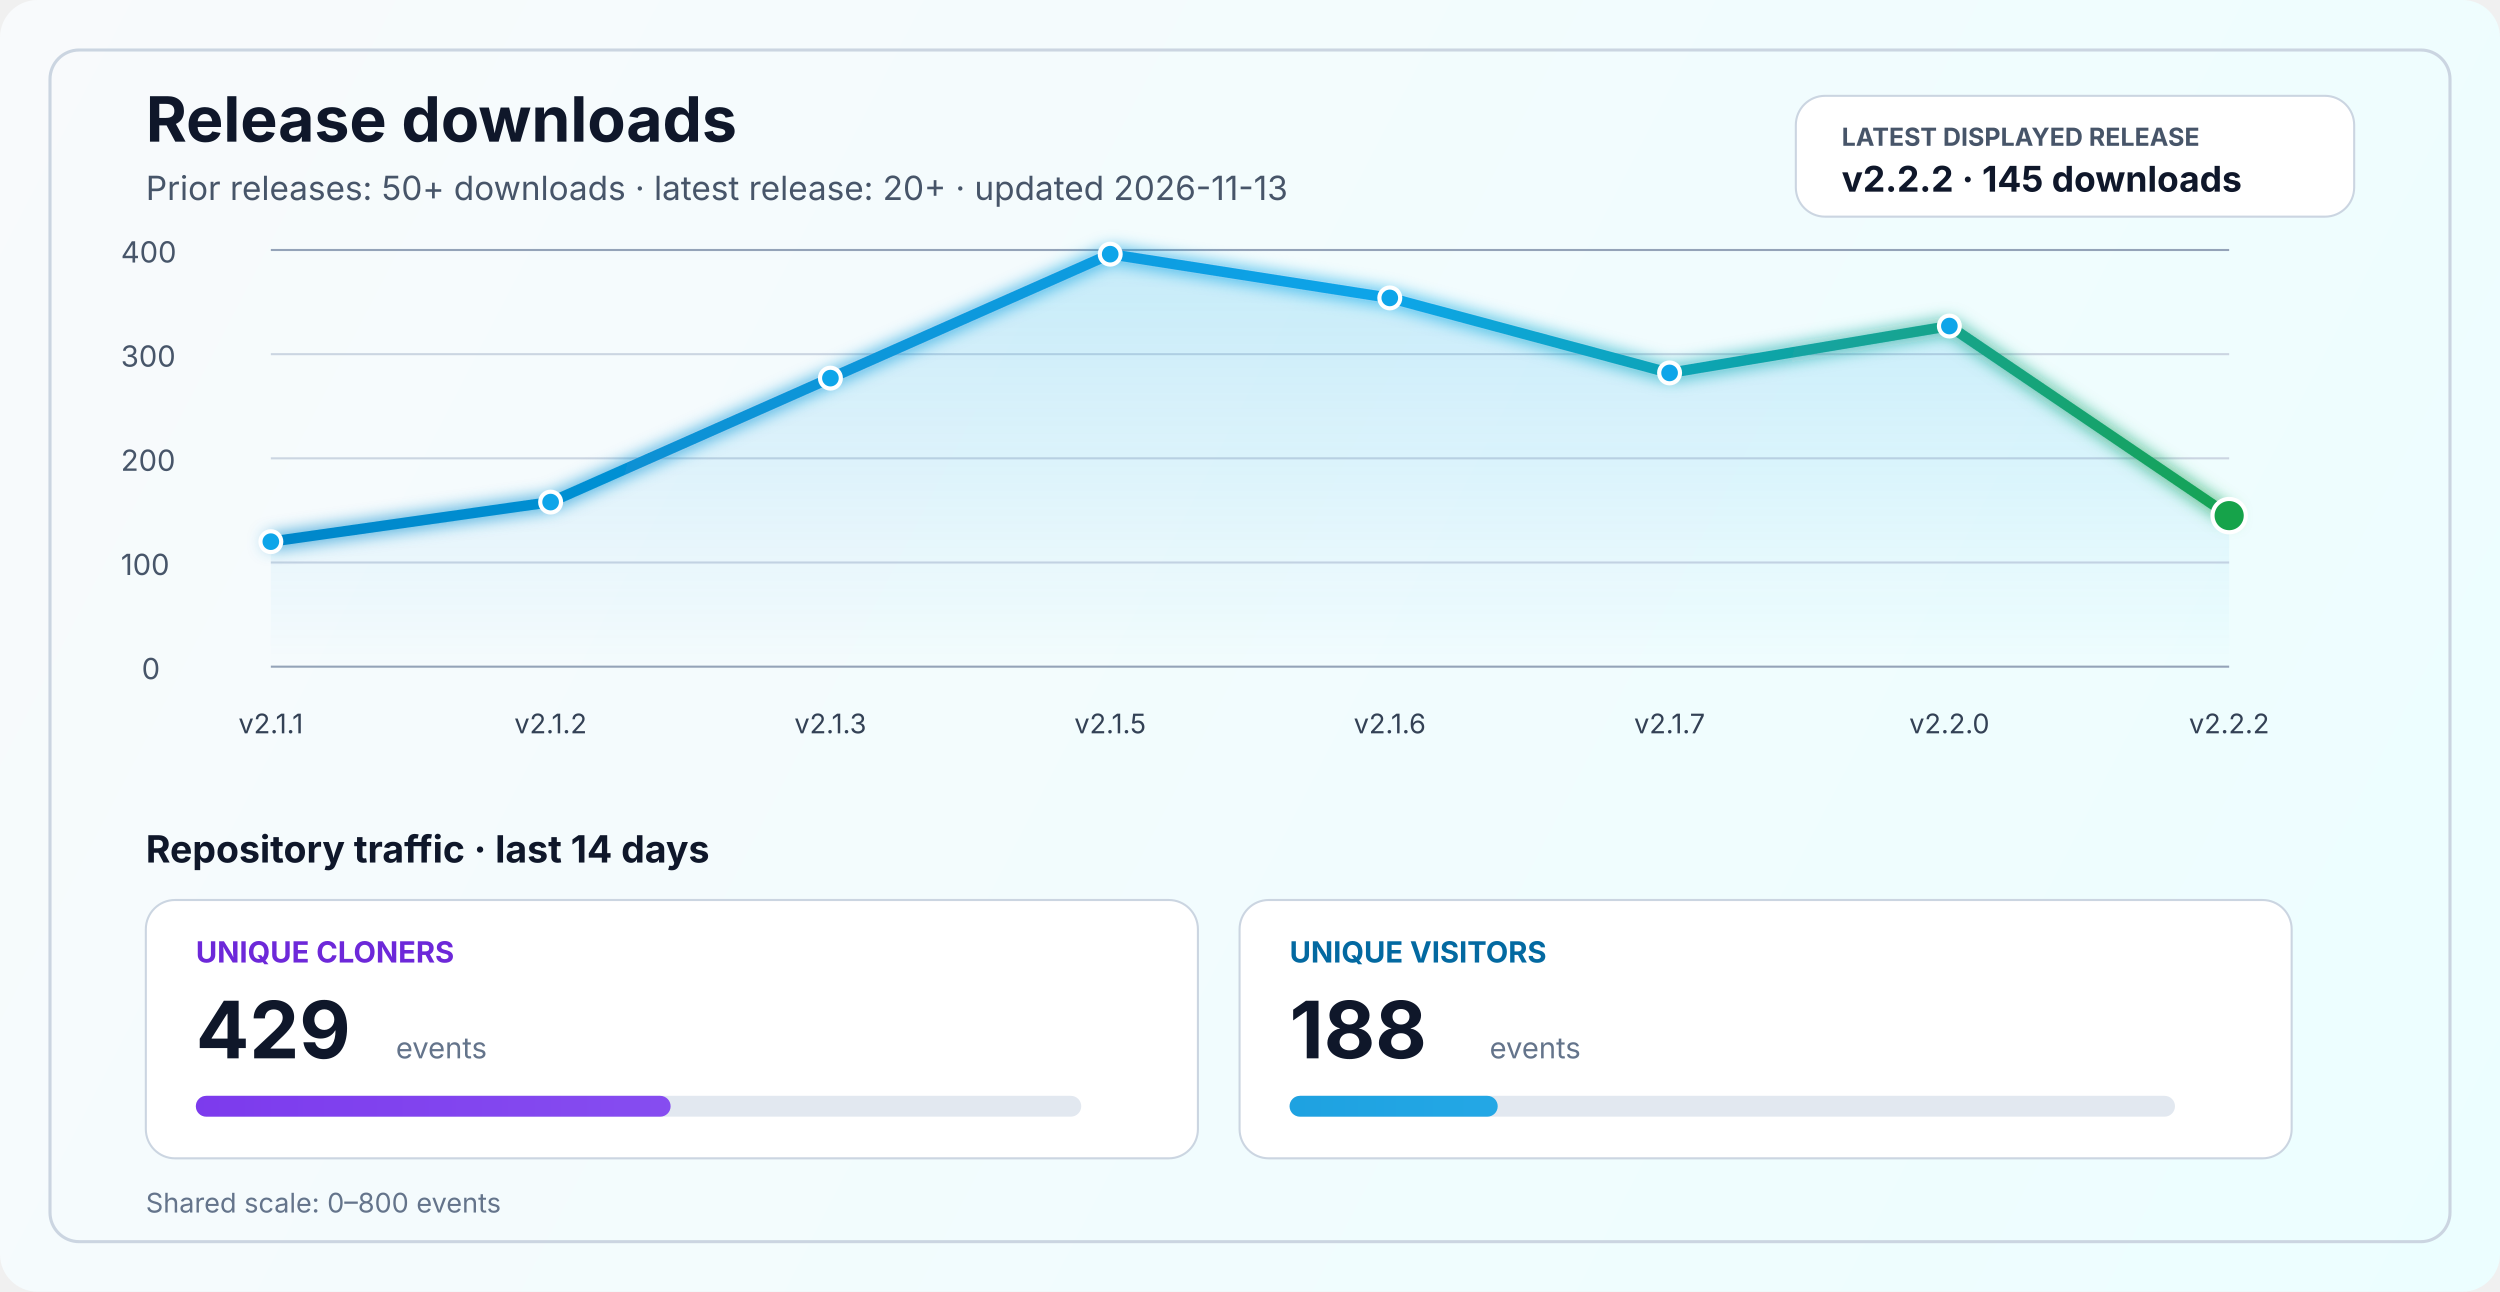
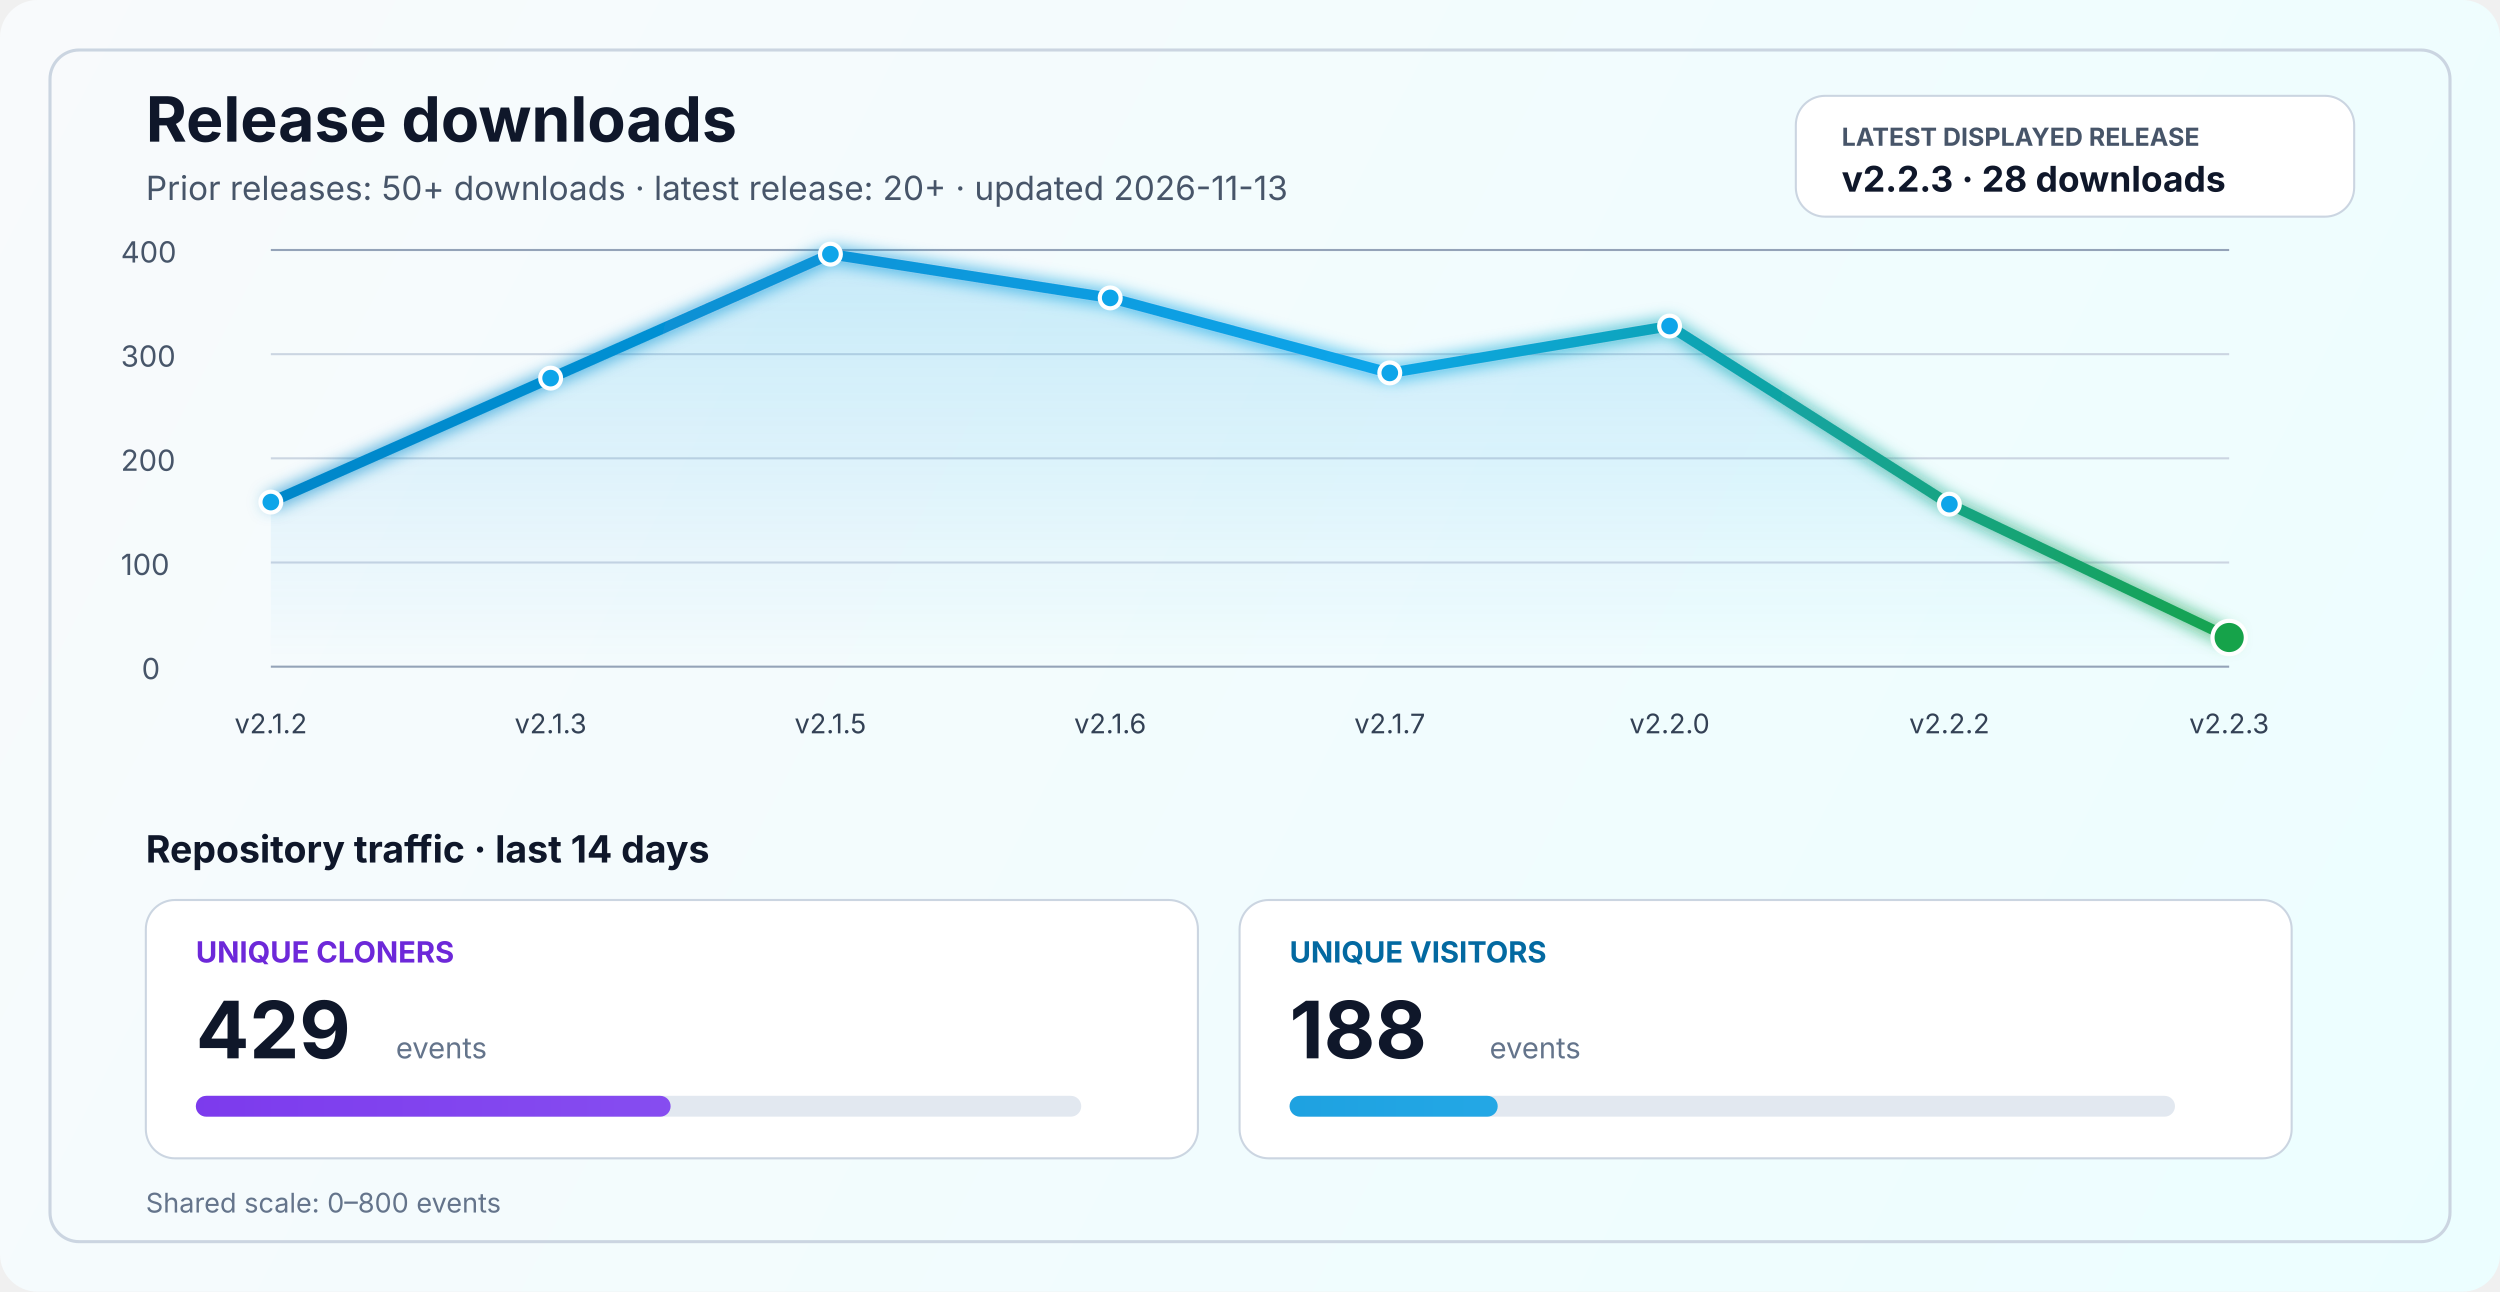
<svg xmlns="http://www.w3.org/2000/svg" width="1200" height="620" viewBox="0 0 1200 620" fill="none" role="img" aria-labelledby="title desc">
  <defs>
    <linearGradient id="bg" x1="0" y1="0" x2="1200" y2="620" gradientUnits="userSpaceOnUse">
      <stop stop-color="#F8FAFC" />
      <stop offset="1" stop-color="#ECFEFF" />
    </linearGradient>
    <linearGradient id="line" x1="130" y1="86" x2="1070" y2="340" gradientUnits="userSpaceOnUse">
      <stop stop-color="#0284C7" />
      <stop offset="0.55" stop-color="#0EA5E9" />
      <stop offset="1" stop-color="#16A34A" />
    </linearGradient>
    <linearGradient id="area" x1="0" y1="120" x2="0" y2="320" gradientUnits="userSpaceOnUse">
      <stop stop-color="#0EA5E9" stop-opacity="0.20" />
      <stop offset="1" stop-color="#0EA5E9" stop-opacity="0" />
    </linearGradient>
    <linearGradient id="cloneFill" x1="86" y1="450" x2="1110" y2="450" gradientUnits="userSpaceOnUse">
      <stop stop-color="#7C3AED" />
      <stop offset="1" stop-color="#A78BFA" />
    </linearGradient>
    <linearGradient id="viewFill" x1="86" y1="482" x2="1110" y2="482" gradientUnits="userSpaceOnUse">
      <stop stop-color="#0284C7" />
      <stop offset="1" stop-color="#38BDF8" />
    </linearGradient>
    <filter id="glow" x="-50%" y="-50%" width="200%" height="200%">
      <feGaussianBlur stdDeviation="4" result="blur" />
      <feMerge>
        <feMergeNode in="blur" />
        <feMergeNode in="SourceGraphic" />
      </feMerge>
    </filter>
  </defs>
  <rect width="1200" height="620" rx="18" fill="url(#bg)" />
  <rect x="24" y="24" width="1152" height="572" rx="14" stroke="#CBD5E1" stroke-width="1.5" />
  <text x="70" y="68" fill="#0F172A" font-size="30" font-family="SF Pro Display, -apple-system, BlinkMacSystemFont, Segoe UI, sans-serif" font-weight="700">Release downloads</text>
  <text x="70" y="96" fill="#475569" font-size="16" font-family="SF Pro Text, -apple-system, BlinkMacSystemFont, Segoe UI, sans-serif">Prior releases: 50+ downloads · latest release: 20+ · updated 2026-11-13</text>
  <rect x="862" y="46" width="268" height="58" rx="14" fill="#FFFFFF" stroke="#CBD5E1" stroke-width="1" />
  <text x="884" y="70" fill="#475569" font-size="12" font-family="SF Pro Text, -apple-system, BlinkMacSystemFont, Segoe UI, sans-serif" font-weight="700">LATEST DISPLAYED RELEASE</text>
-   <text x="884" y="92" fill="#0F172A" font-size="17" font-family="SF Pro Text, -apple-system, BlinkMacSystemFont, Segoe UI, sans-serif" font-weight="700">v2.2.2 · 145 downloads</text>
+   <text x="884" y="92" fill="#0F172A" font-size="17" font-family="SF Pro Text, -apple-system, BlinkMacSystemFont, Segoe UI, sans-serif" font-weight="700">v2.2.3 · 28 downloads</text>
  <line x1="130" y1="320.0" x2="1070" y2="320.0" stroke="#94A3B8" stroke-width="1" />
  <line x1="130" y1="270.0" x2="1070" y2="270.0" stroke="#CBD5E1" stroke-width="1" />
  <line x1="130" y1="220.0" x2="1070" y2="220.0" stroke="#CBD5E1" stroke-width="1" />
  <line x1="130" y1="170.0" x2="1070" y2="170.0" stroke="#CBD5E1" stroke-width="1" />
  <line x1="130" y1="120.0" x2="1070" y2="120.0" stroke="#94A3B8" stroke-width="1" />
  <text x="68" y="326.0" fill="#475569" font-size="14" font-family="SF Pro Text, -apple-system, BlinkMacSystemFont, Segoe UI, sans-serif">0</text>
  <text x="58" y="276.0" fill="#475569" font-size="14" font-family="SF Pro Text, -apple-system, BlinkMacSystemFont, Segoe UI, sans-serif">100</text>
  <text x="58" y="226.0" fill="#475569" font-size="14" font-family="SF Pro Text, -apple-system, BlinkMacSystemFont, Segoe UI, sans-serif">200</text>
  <text x="58" y="176.0" fill="#475569" font-size="14" font-family="SF Pro Text, -apple-system, BlinkMacSystemFont, Segoe UI, sans-serif">300</text>
  <text x="58" y="126.0" fill="#475569" font-size="14" font-family="SF Pro Text, -apple-system, BlinkMacSystemFont, Segoe UI, sans-serif">400</text>
-   <path d="M 130.0 260.0 L 264.3 241.0 L 398.6 181.5 L 532.9 122.0 L 667.1 143.0 L 801.4 179.0 L 935.7 156.5 L 1070.0 247.5 L 1070 320 L 130 320 Z" fill="url(#area)" />
-   <polyline points="130.0,260.0 264.3,241.0 398.6,181.5 532.9,122.0 667.1,143.0 801.4,179.0 935.7,156.5 1070.0,247.5" fill="none" stroke="url(#line)" stroke-width="5" stroke-linecap="round" stroke-linejoin="round" filter="url(#glow)" />
-   <circle cx="130.0" cy="260.0" r="5" fill="#0EA5E9" stroke="#FFFFFF" stroke-width="2" />
-   <circle cx="264.3" cy="241.0" r="5" fill="#0EA5E9" stroke="#FFFFFF" stroke-width="2" />
-   <circle cx="398.6" cy="181.5" r="5" fill="#0EA5E9" stroke="#FFFFFF" stroke-width="2" />
-   <circle cx="532.9" cy="122.0" r="5" fill="#0EA5E9" stroke="#FFFFFF" stroke-width="2" />
-   <circle cx="667.1" cy="143.0" r="5" fill="#0EA5E9" stroke="#FFFFFF" stroke-width="2" />
-   <circle cx="801.4" cy="179.0" r="5" fill="#0EA5E9" stroke="#FFFFFF" stroke-width="2" />
-   <circle cx="935.7" cy="156.5" r="5" fill="#0EA5E9" stroke="#FFFFFF" stroke-width="2" />
-   <circle cx="1070.0" cy="247.5" r="8" fill="#16A34A" stroke="#FFFFFF" stroke-width="2" />
-   <text x="130.0" y="352" text-anchor="middle" fill="#334155" font-size="13" font-family="SF Pro Text, -apple-system, BlinkMacSystemFont, Segoe UI, sans-serif">v2.1.1</text>
-   <text x="264.3" y="352" text-anchor="middle" fill="#334155" font-size="13" font-family="SF Pro Text, -apple-system, BlinkMacSystemFont, Segoe UI, sans-serif">v2.1.2</text>
-   <text x="398.6" y="352" text-anchor="middle" fill="#334155" font-size="13" font-family="SF Pro Text, -apple-system, BlinkMacSystemFont, Segoe UI, sans-serif">v2.1.3</text>
-   <text x="532.9" y="352" text-anchor="middle" fill="#334155" font-size="13" font-family="SF Pro Text, -apple-system, BlinkMacSystemFont, Segoe UI, sans-serif">v2.1.5</text>
-   <text x="667.1" y="352" text-anchor="middle" fill="#334155" font-size="13" font-family="SF Pro Text, -apple-system, BlinkMacSystemFont, Segoe UI, sans-serif">v2.1.6</text>
-   <text x="801.4" y="352" text-anchor="middle" fill="#334155" font-size="13" font-family="SF Pro Text, -apple-system, BlinkMacSystemFont, Segoe UI, sans-serif">v2.1.7</text>
-   <text x="935.7" y="352" text-anchor="middle" fill="#334155" font-size="13" font-family="SF Pro Text, -apple-system, BlinkMacSystemFont, Segoe UI, sans-serif">v2.2.0</text>
-   <text x="1070.0" y="352" text-anchor="middle" fill="#334155" font-size="13" font-family="SF Pro Text, -apple-system, BlinkMacSystemFont, Segoe UI, sans-serif">v2.2.2</text>
+   <path d="M 130.0 241.0 L 264.3 181.5 L 398.6 122.0 L 532.9 143.0 L 667.1 179.0 L 801.4 156.5 L 935.7 242.0 L 1070.0 306.0 L 1070 320 L 130 320 Z" fill="url(#area)" />
+   <polyline points="130.0,241.0 264.3,181.5 398.6,122.0 532.9,143.0 667.1,179.0 801.4,156.5 935.7,242.0 1070.0,306.0" fill="none" stroke="url(#line)" stroke-width="5" stroke-linecap="round" stroke-linejoin="round" filter="url(#glow)" />
+   <circle cx="130.0" cy="241.0" r="5" fill="#0EA5E9" stroke="#FFFFFF" stroke-width="2" />
+   <circle cx="264.3" cy="181.5" r="5" fill="#0EA5E9" stroke="#FFFFFF" stroke-width="2" />
+   <circle cx="398.6" cy="122.0" r="5" fill="#0EA5E9" stroke="#FFFFFF" stroke-width="2" />
+   <circle cx="532.9" cy="143.0" r="5" fill="#0EA5E9" stroke="#FFFFFF" stroke-width="2" />
+   <circle cx="667.1" cy="179.0" r="5" fill="#0EA5E9" stroke="#FFFFFF" stroke-width="2" />
+   <circle cx="801.4" cy="156.5" r="5" fill="#0EA5E9" stroke="#FFFFFF" stroke-width="2" />
+   <circle cx="935.7" cy="242.0" r="5" fill="#0EA5E9" stroke="#FFFFFF" stroke-width="2" />
+   <circle cx="1070.0" cy="306.0" r="8" fill="#16A34A" stroke="#FFFFFF" stroke-width="2" />
+   <text x="130.0" y="352" text-anchor="middle" fill="#334155" font-size="13" font-family="SF Pro Text, -apple-system, BlinkMacSystemFont, Segoe UI, sans-serif">v2.1.2</text>
+   <text x="264.3" y="352" text-anchor="middle" fill="#334155" font-size="13" font-family="SF Pro Text, -apple-system, BlinkMacSystemFont, Segoe UI, sans-serif">v2.1.3</text>
+   <text x="398.6" y="352" text-anchor="middle" fill="#334155" font-size="13" font-family="SF Pro Text, -apple-system, BlinkMacSystemFont, Segoe UI, sans-serif">v2.1.5</text>
+   <text x="532.9" y="352" text-anchor="middle" fill="#334155" font-size="13" font-family="SF Pro Text, -apple-system, BlinkMacSystemFont, Segoe UI, sans-serif">v2.1.6</text>
+   <text x="667.1" y="352" text-anchor="middle" fill="#334155" font-size="13" font-family="SF Pro Text, -apple-system, BlinkMacSystemFont, Segoe UI, sans-serif">v2.1.7</text>
+   <text x="801.4" y="352" text-anchor="middle" fill="#334155" font-size="13" font-family="SF Pro Text, -apple-system, BlinkMacSystemFont, Segoe UI, sans-serif">v2.2.0</text>
+   <text x="935.7" y="352" text-anchor="middle" fill="#334155" font-size="13" font-family="SF Pro Text, -apple-system, BlinkMacSystemFont, Segoe UI, sans-serif">v2.2.2</text>
+   <text x="1070.0" y="352" text-anchor="middle" fill="#334155" font-size="13" font-family="SF Pro Text, -apple-system, BlinkMacSystemFont, Segoe UI, sans-serif">v2.2.3</text>
  <text x="70" y="414" fill="#0F172A" font-size="18" font-family="SF Pro Text, -apple-system, BlinkMacSystemFont, Segoe UI, sans-serif" font-weight="700">Repository traffic · last 14 days</text>
  <rect x="70" y="432" width="505" height="124" rx="14" fill="#FFFFFF" stroke="#CBD5E1" stroke-width="1" />
  <text x="94" y="462" fill="#6D28D9" font-size="14" font-family="SF Pro Text, -apple-system, BlinkMacSystemFont, Segoe UI, sans-serif" font-weight="700">UNIQUE CLONERS</text>
  <text x="94" y="508" fill="#0F172A" font-size="38" font-family="SF Pro Display, -apple-system, BlinkMacSystemFont, Segoe UI, sans-serif" font-weight="700">429</text>
  <text x="190" y="508" fill="#64748B" font-size="14" font-family="SF Pro Text, -apple-system, BlinkMacSystemFont, Segoe UI, sans-serif">events</text>
  <rect x="94" y="526" width="425" height="10" rx="5" fill="#E2E8F0" />
  <rect x="94" y="526" width="227.9" height="10" rx="5" fill="url(#cloneFill)" />
  <rect x="595" y="432" width="505" height="124" rx="14" fill="#FFFFFF" stroke="#CBD5E1" stroke-width="1" />
  <text x="619" y="462" fill="#0369A1" font-size="14" font-family="SF Pro Text, -apple-system, BlinkMacSystemFont, Segoe UI, sans-serif" font-weight="700">UNIQUE VISITORS</text>
  <text x="619" y="508" fill="#0F172A" font-size="38" font-family="SF Pro Display, -apple-system, BlinkMacSystemFont, Segoe UI, sans-serif" font-weight="700">188</text>
  <text x="715" y="508" fill="#64748B" font-size="14" font-family="SF Pro Text, -apple-system, BlinkMacSystemFont, Segoe UI, sans-serif">events</text>
  <rect x="619" y="526" width="425" height="10" rx="5" fill="#E2E8F0" />
  <rect x="619" y="526" width="99.9" height="10" rx="5" fill="url(#viewFill)" />
  <text x="70" y="582" fill="#64748B" font-size="13" font-family="SF Pro Text, -apple-system, BlinkMacSystemFont, Segoe UI, sans-serif">Shared scale: 0–800 events</text>
</svg>
